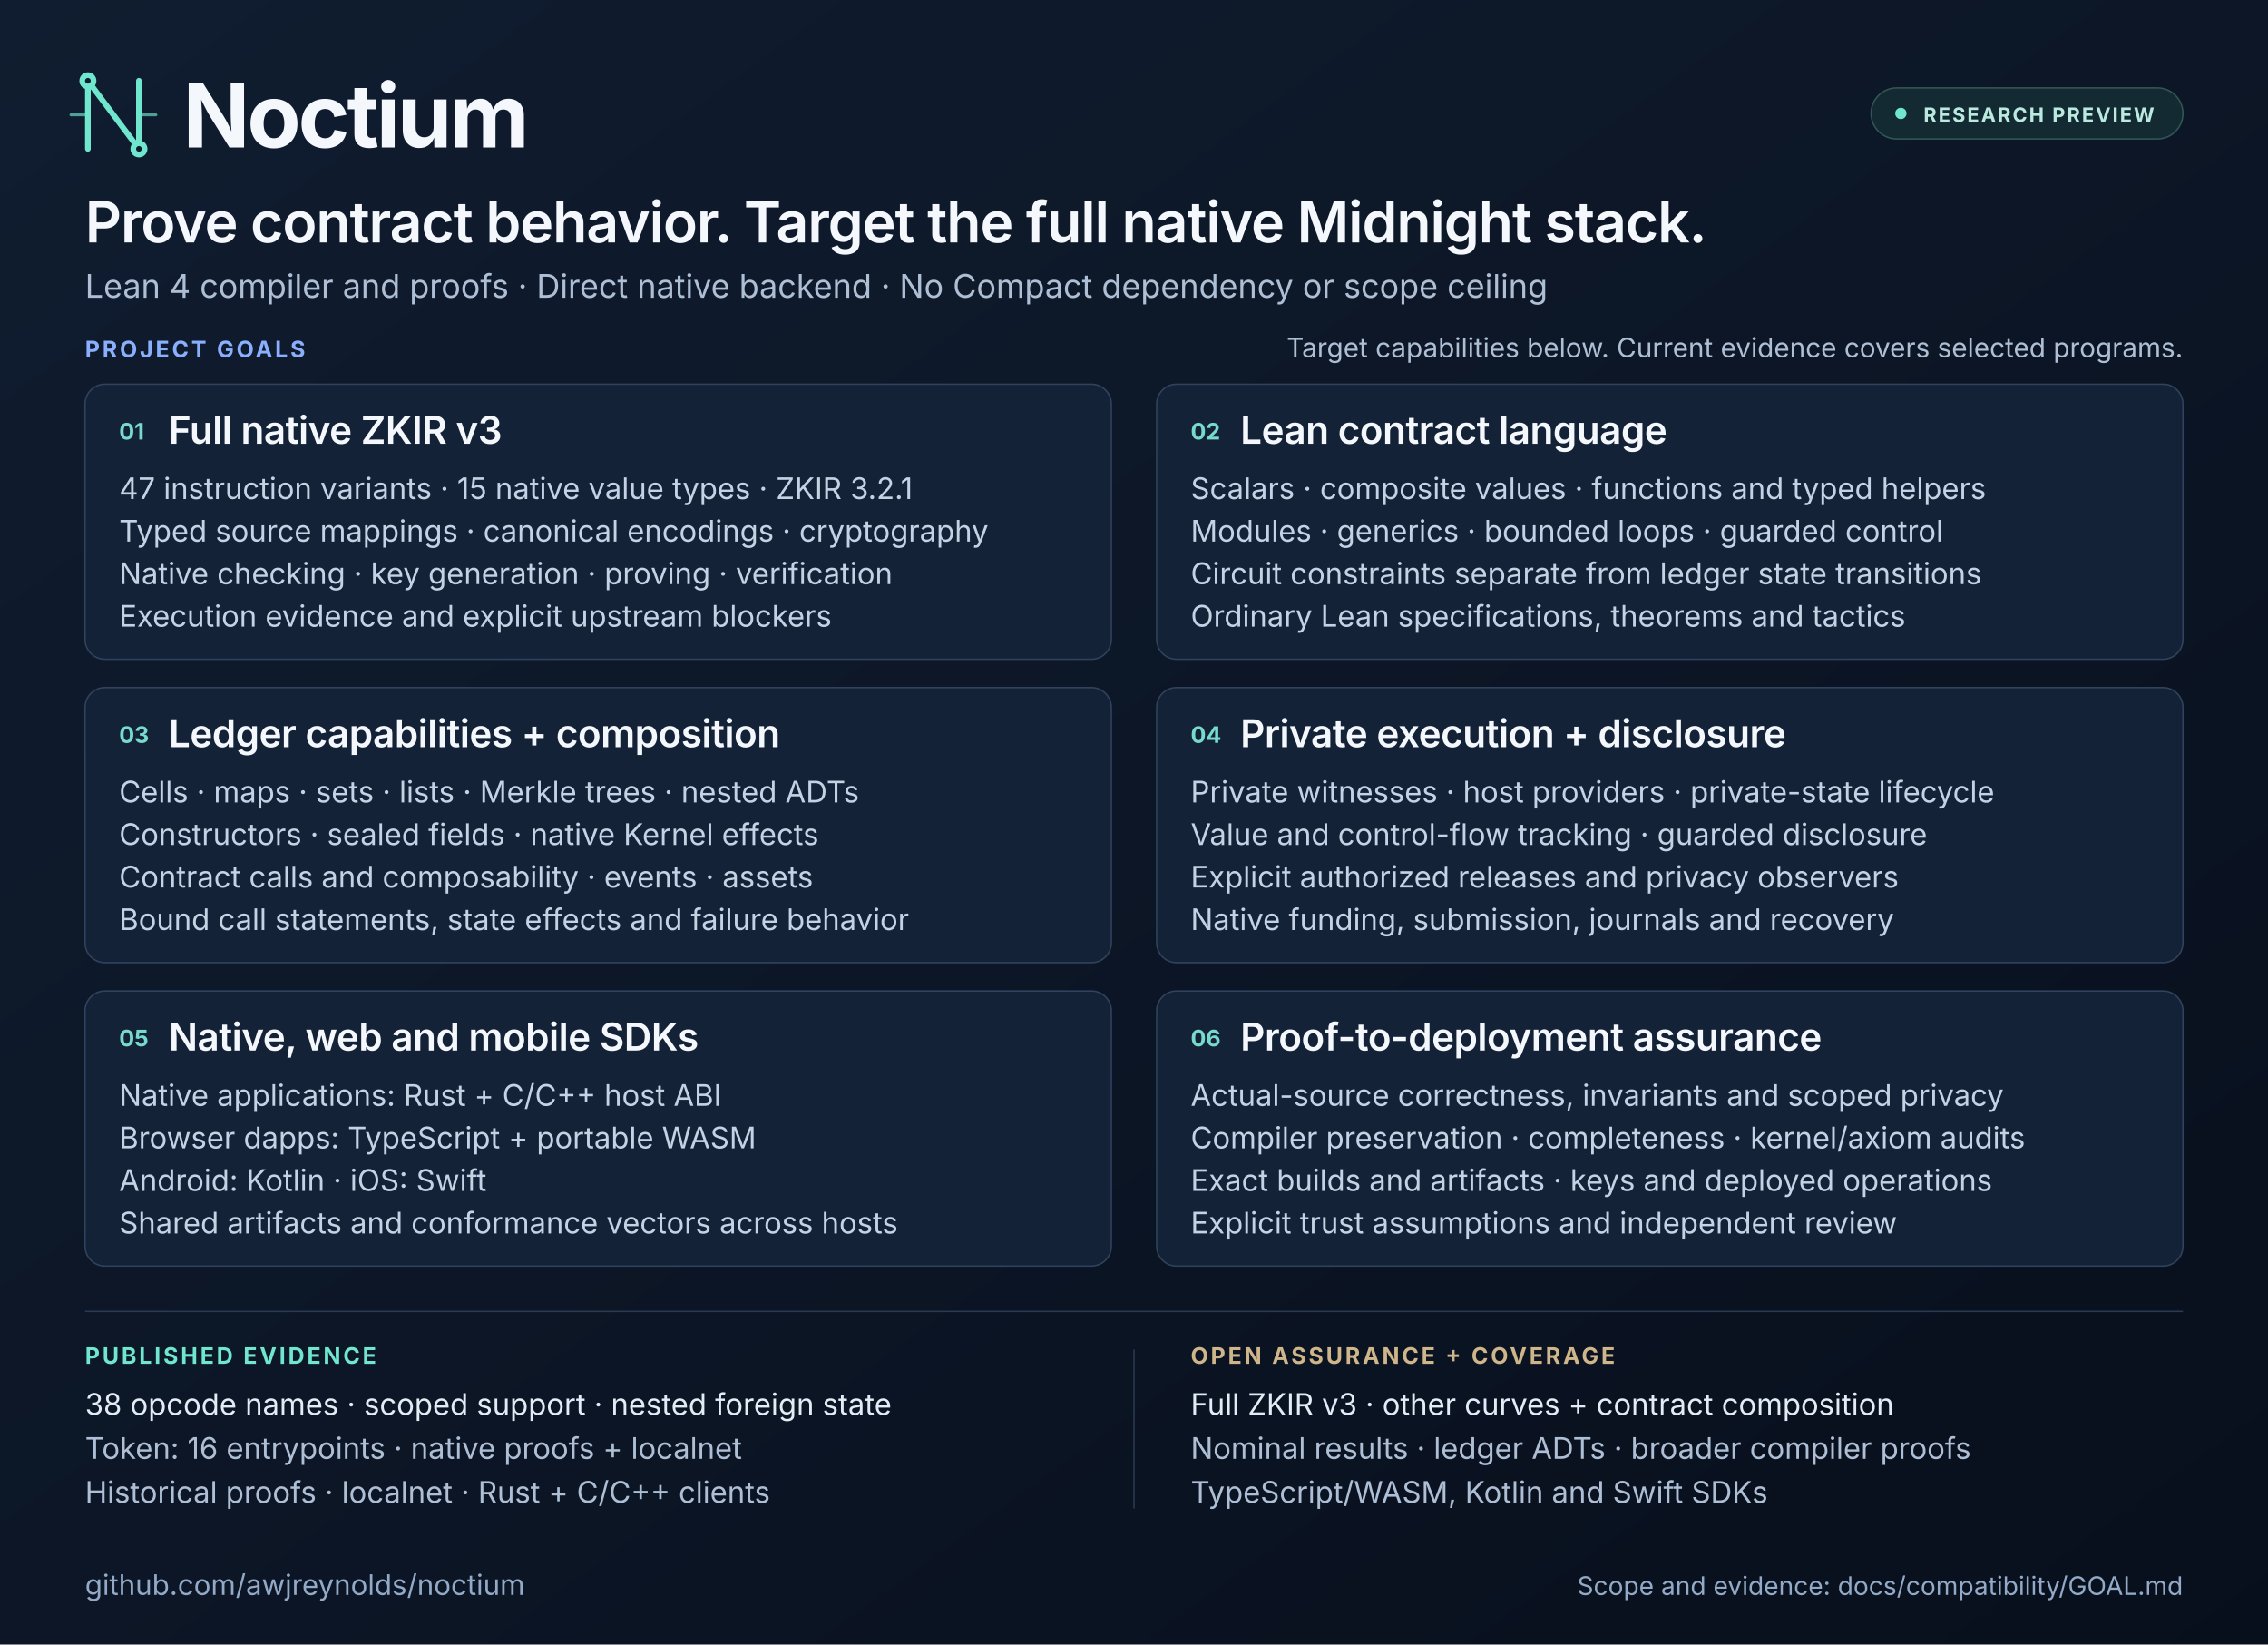
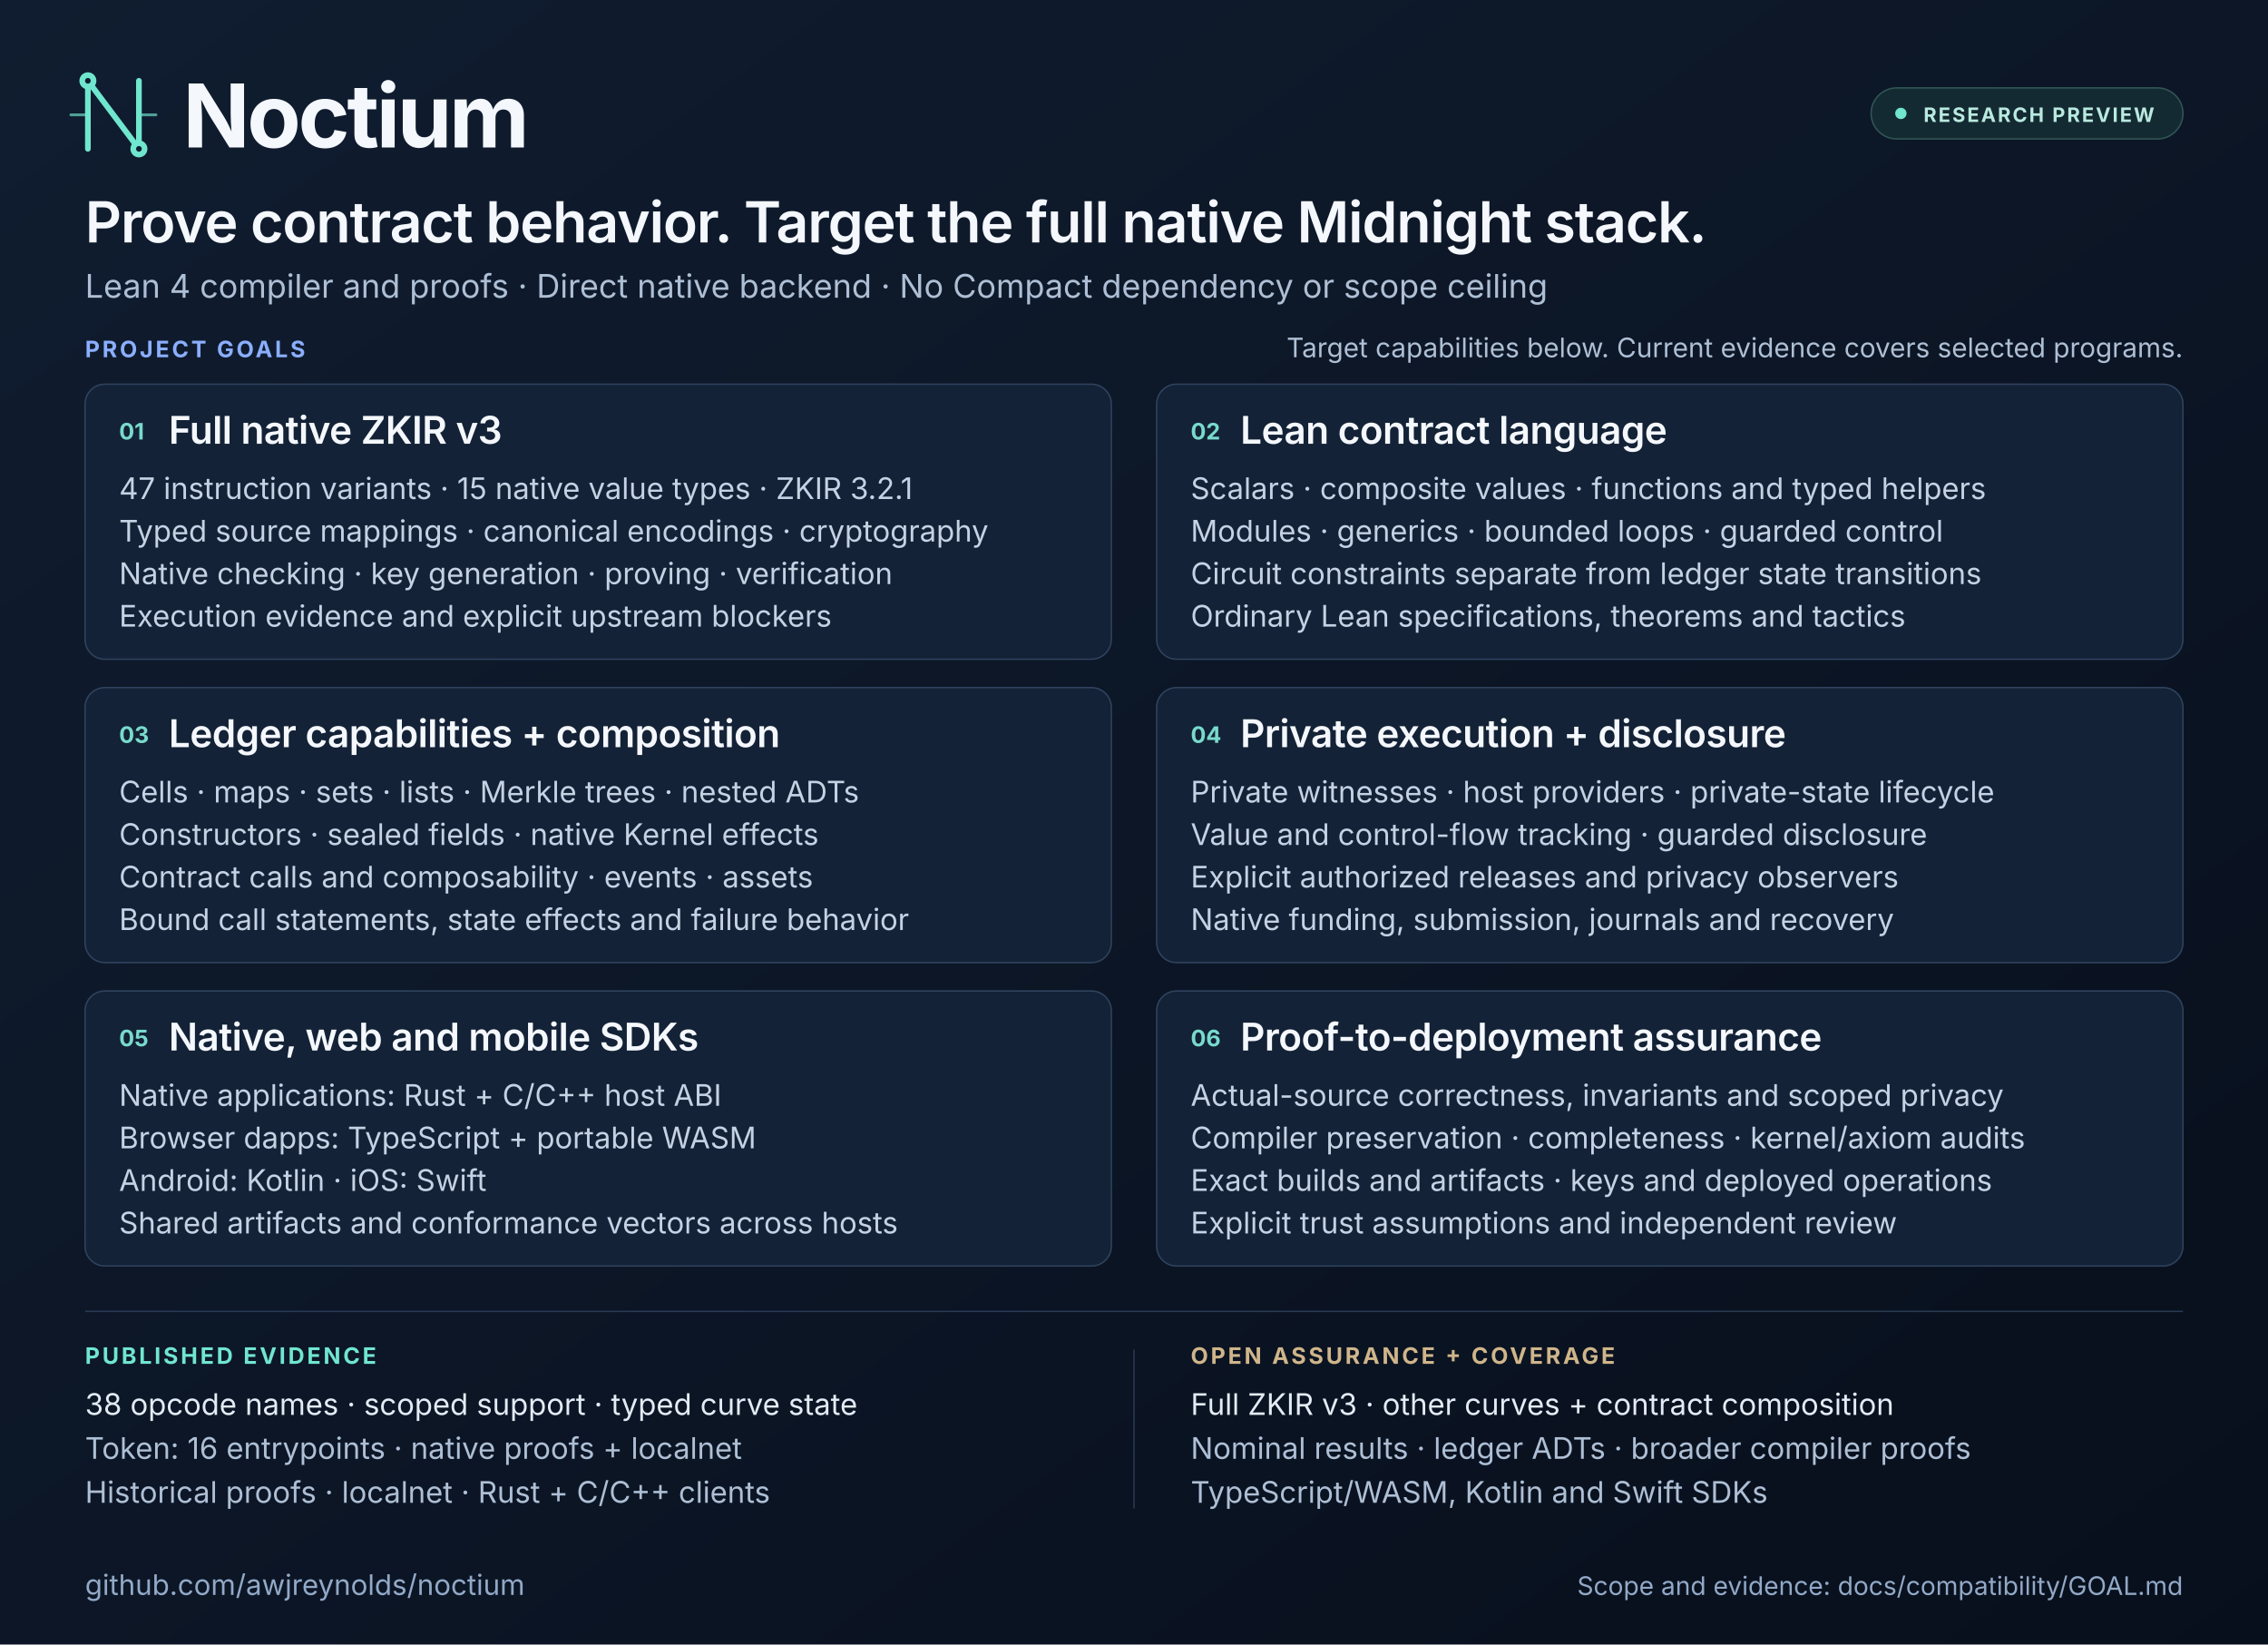
<svg xmlns="http://www.w3.org/2000/svg" width="1600" height="1160" viewBox="0 0 1600 1160" role="img" aria-labelledby="title description">
  <defs>
    <linearGradient id="background" x1="0" y1="0" x2="1" y2="1">
      <stop offset="0" stop-color="#101D30" />
      <stop offset="1" stop-color="#080F1C" />
    </linearGradient>
    <linearGradient id="accent" x1="0" y1="0" x2="1" y2="0">
      <stop offset="0" stop-color="#70E6CF" />
      <stop offset="1" stop-color="#8BAFFF" />
    </linearGradient>
  </defs>
  <rect width="1600" height="1160" fill="url(#background)" />
  <path d="M0 2H1600" stroke="url(#accent)" stroke-width="4" />
  <g stroke="#70E6CF" stroke-width="4" fill="none" stroke-linecap="round" stroke-linejoin="round">
    <path d="M62 105V57L98 105V57" />
    <path d="M50 81H62M98 81H110" stroke-width="2" opacity="0.65" />
    <circle cx="62" cy="57" r="4" fill="#101D30" />
    <circle cx="98" cy="105" r="4" fill="#101D30" />
  </g>
  <g font-family="Inter, Arial, Helvetica, sans-serif">
    <text x="129" y="104" fill="#F4F7FC" font-size="62" font-weight="700" letter-spacing="-2">Noctium</text>
    <rect x="1320" y="62" width="220" height="36" rx="18" fill="#142A32" stroke="#315654" />
    <circle cx="1341" cy="80" r="4" fill="#70E6CF" />
    <text x="1357" y="86" fill="#B9E9DF" font-size="14" font-weight="700" letter-spacing="1.3">RESEARCH PREVIEW</text>
    <text x="60" y="171" fill="#F4F7FC" font-size="40" font-weight="600" letter-spacing="-0.7">Prove contract behavior. Target the full native Midnight stack.</text>
    <text x="60" y="210" fill="#AEBFD5" font-size="23">Lean 4 compiler and proofs · Direct native backend · No Compact dependency or scope ceiling</text>
    <text x="60" y="252" fill="#8BAFFF" font-size="16" font-weight="700" letter-spacing="1.8">PROJECT GOALS</text>
    <text x="1540" y="252" fill="#AEBFD5" font-size="19" text-anchor="end">Target capabilities below. Current evidence covers selected programs.</text>
    <g fill="#132236" stroke="#30435E">
      <rect x="60" y="271" width="724" height="194" rx="14" />
      <rect x="816" y="271" width="724" height="194" rx="14" />
      <rect x="60" y="485" width="724" height="194" rx="14" />
      <rect x="816" y="485" width="724" height="194" rx="14" />
      <rect x="60" y="699" width="724" height="194" rx="14" />
      <rect x="816" y="699" width="724" height="194" rx="14" />
    </g>
    <g fill="#78DACD" font-size="16" font-weight="700">
      <text x="84" y="310">01</text>
      <text x="840" y="310">02</text>
      <text x="84" y="524">03</text>
      <text x="840" y="524">04</text>
      <text x="84" y="738">05</text>
      <text x="840" y="738">06</text>
    </g>
    <g fill="#F4F7FC" font-size="27" font-weight="600" letter-spacing="-0.3">
      <text x="119" y="313">Full native ZKIR v3</text>
      <text x="875" y="313">Lean contract language</text>
      <text x="119" y="527">Ledger capabilities + composition</text>
      <text x="875" y="527">Private execution + disclosure</text>
      <text x="119" y="741">Native, web and mobile SDKs</text>
      <text x="875" y="741">Proof-to-deployment assurance</text>
    </g>
    <g fill="#C5D2E4" font-size="21">
      <text x="84" y="352">47 instruction variants · 15 native value types · ZKIR 3.2.1</text>
      <text x="84" y="382">Typed source mappings · canonical encodings · cryptography</text>
      <text x="84" y="412">Native checking · key generation · proving · verification</text>
      <text x="84" y="442">Execution evidence and explicit upstream blockers</text>
      <text x="840" y="352">Scalars · composite values · functions and typed helpers</text>
      <text x="840" y="382">Modules · generics · bounded loops · guarded control</text>
      <text x="840" y="412">Circuit constraints separate from ledger state transitions</text>
      <text x="840" y="442">Ordinary Lean specifications, theorems and tactics</text>
      <text x="84" y="566">Cells · maps · sets · lists · Merkle trees · nested ADTs</text>
      <text x="84" y="596">Constructors · sealed fields · native Kernel effects</text>
      <text x="84" y="626">Contract calls and composability · events · assets</text>
      <text x="84" y="656">Bound call statements, state effects and failure behavior</text>
      <text x="840" y="566">Private witnesses · host providers · private-state lifecycle</text>
      <text x="840" y="596">Value and control-flow tracking · guarded disclosure</text>
      <text x="840" y="626">Explicit authorized releases and privacy observers</text>
      <text x="840" y="656">Native funding, submission, journals and recovery</text>
      <text x="84" y="780">Native applications: Rust + C/C++ host ABI</text>
      <text x="84" y="810">Browser dapps: TypeScript + portable WASM</text>
      <text x="84" y="840">Android: Kotlin · iOS: Swift</text>
      <text x="84" y="870">Shared artifacts and conformance vectors across hosts</text>
      <text x="840" y="780">Actual-source correctness, invariants and scoped privacy</text>
      <text x="840" y="810">Compiler preservation · completeness · kernel/axiom audits</text>
      <text x="840" y="840">Exact builds and artifacts · keys and deployed operations</text>
      <text x="840" y="870">Explicit trust assumptions and independent review</text>
    </g>
    <path d="M60 925H1540" stroke="#293A52" />
    <text x="60" y="962" fill="#70E6CF" font-size="16" font-weight="700" letter-spacing="1.8">PUBLISHED EVIDENCE</text>
-     <text x="60" y="998" fill="#E3EBF5" font-size="21">38 opcode names · scoped support · nested foreign state</text>
+     <text x="60" y="998" fill="#E3EBF5" font-size="21">38 opcode names · scoped support · typed curve state</text>
    <text x="60" y="1029" fill="#AEBFD5" font-size="21">Token: 16 entrypoints · native proofs + localnet</text>
    <text x="60" y="1060" fill="#AEBFD5" font-size="21">Historical proofs · localnet · Rust + C/C++ clients</text>
    <path d="M800 952V1064" stroke="#293A52" />
    <text x="840" y="962" fill="#CFB58A" font-size="16" font-weight="700" letter-spacing="1.8">OPEN ASSURANCE + COVERAGE</text>
    <text x="840" y="998" fill="#E3EBF5" font-size="21">Full ZKIR v3 · other curves + contract composition</text>
    <text x="840" y="1029" fill="#AEBFD5" font-size="21">Nominal results · ledger ADTs · broader compiler proofs</text>
    <text x="840" y="1060" fill="#AEBFD5" font-size="21">TypeScript/WASM, Kotlin and Swift SDKs</text>
    <text x="60" y="1125" fill="#92A9C7" font-size="20">github.com/awjreynolds/noctium</text>
    <text x="1540" y="1125" fill="#92A9C7" font-size="18" text-anchor="end">Scope and evidence: docs/compatibility/GOAL.md</text>
  </g>
</svg>
